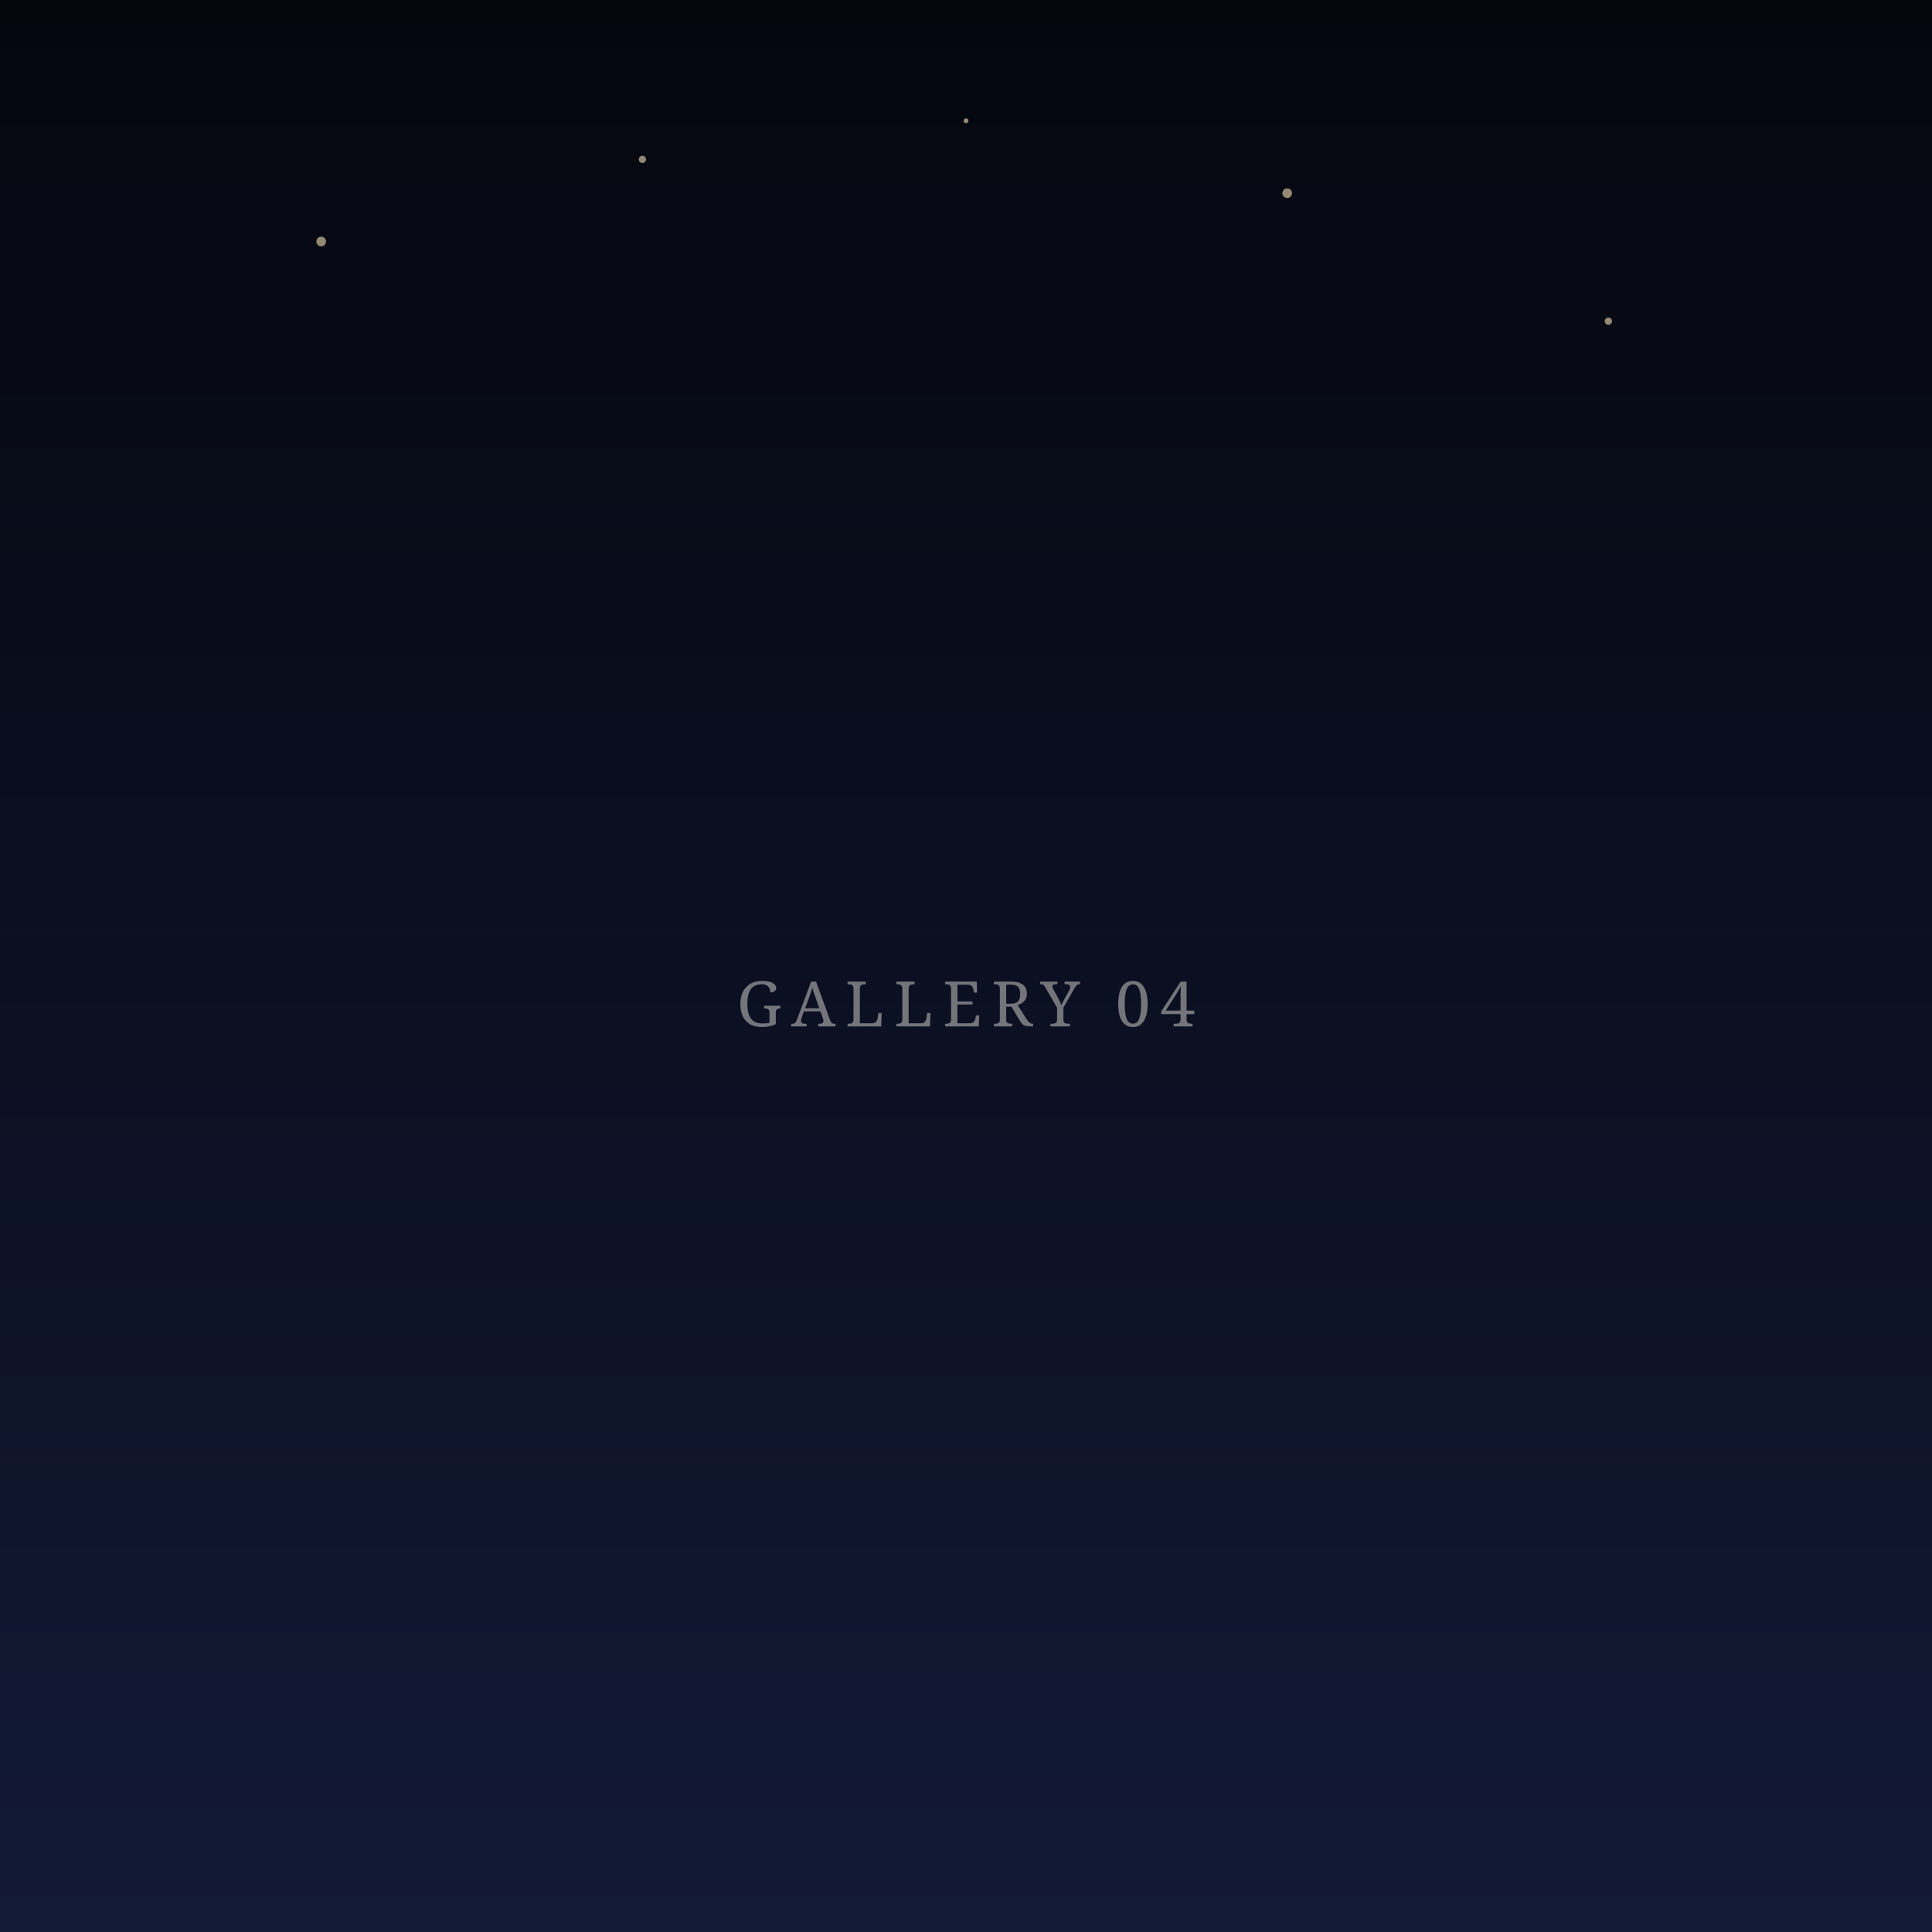
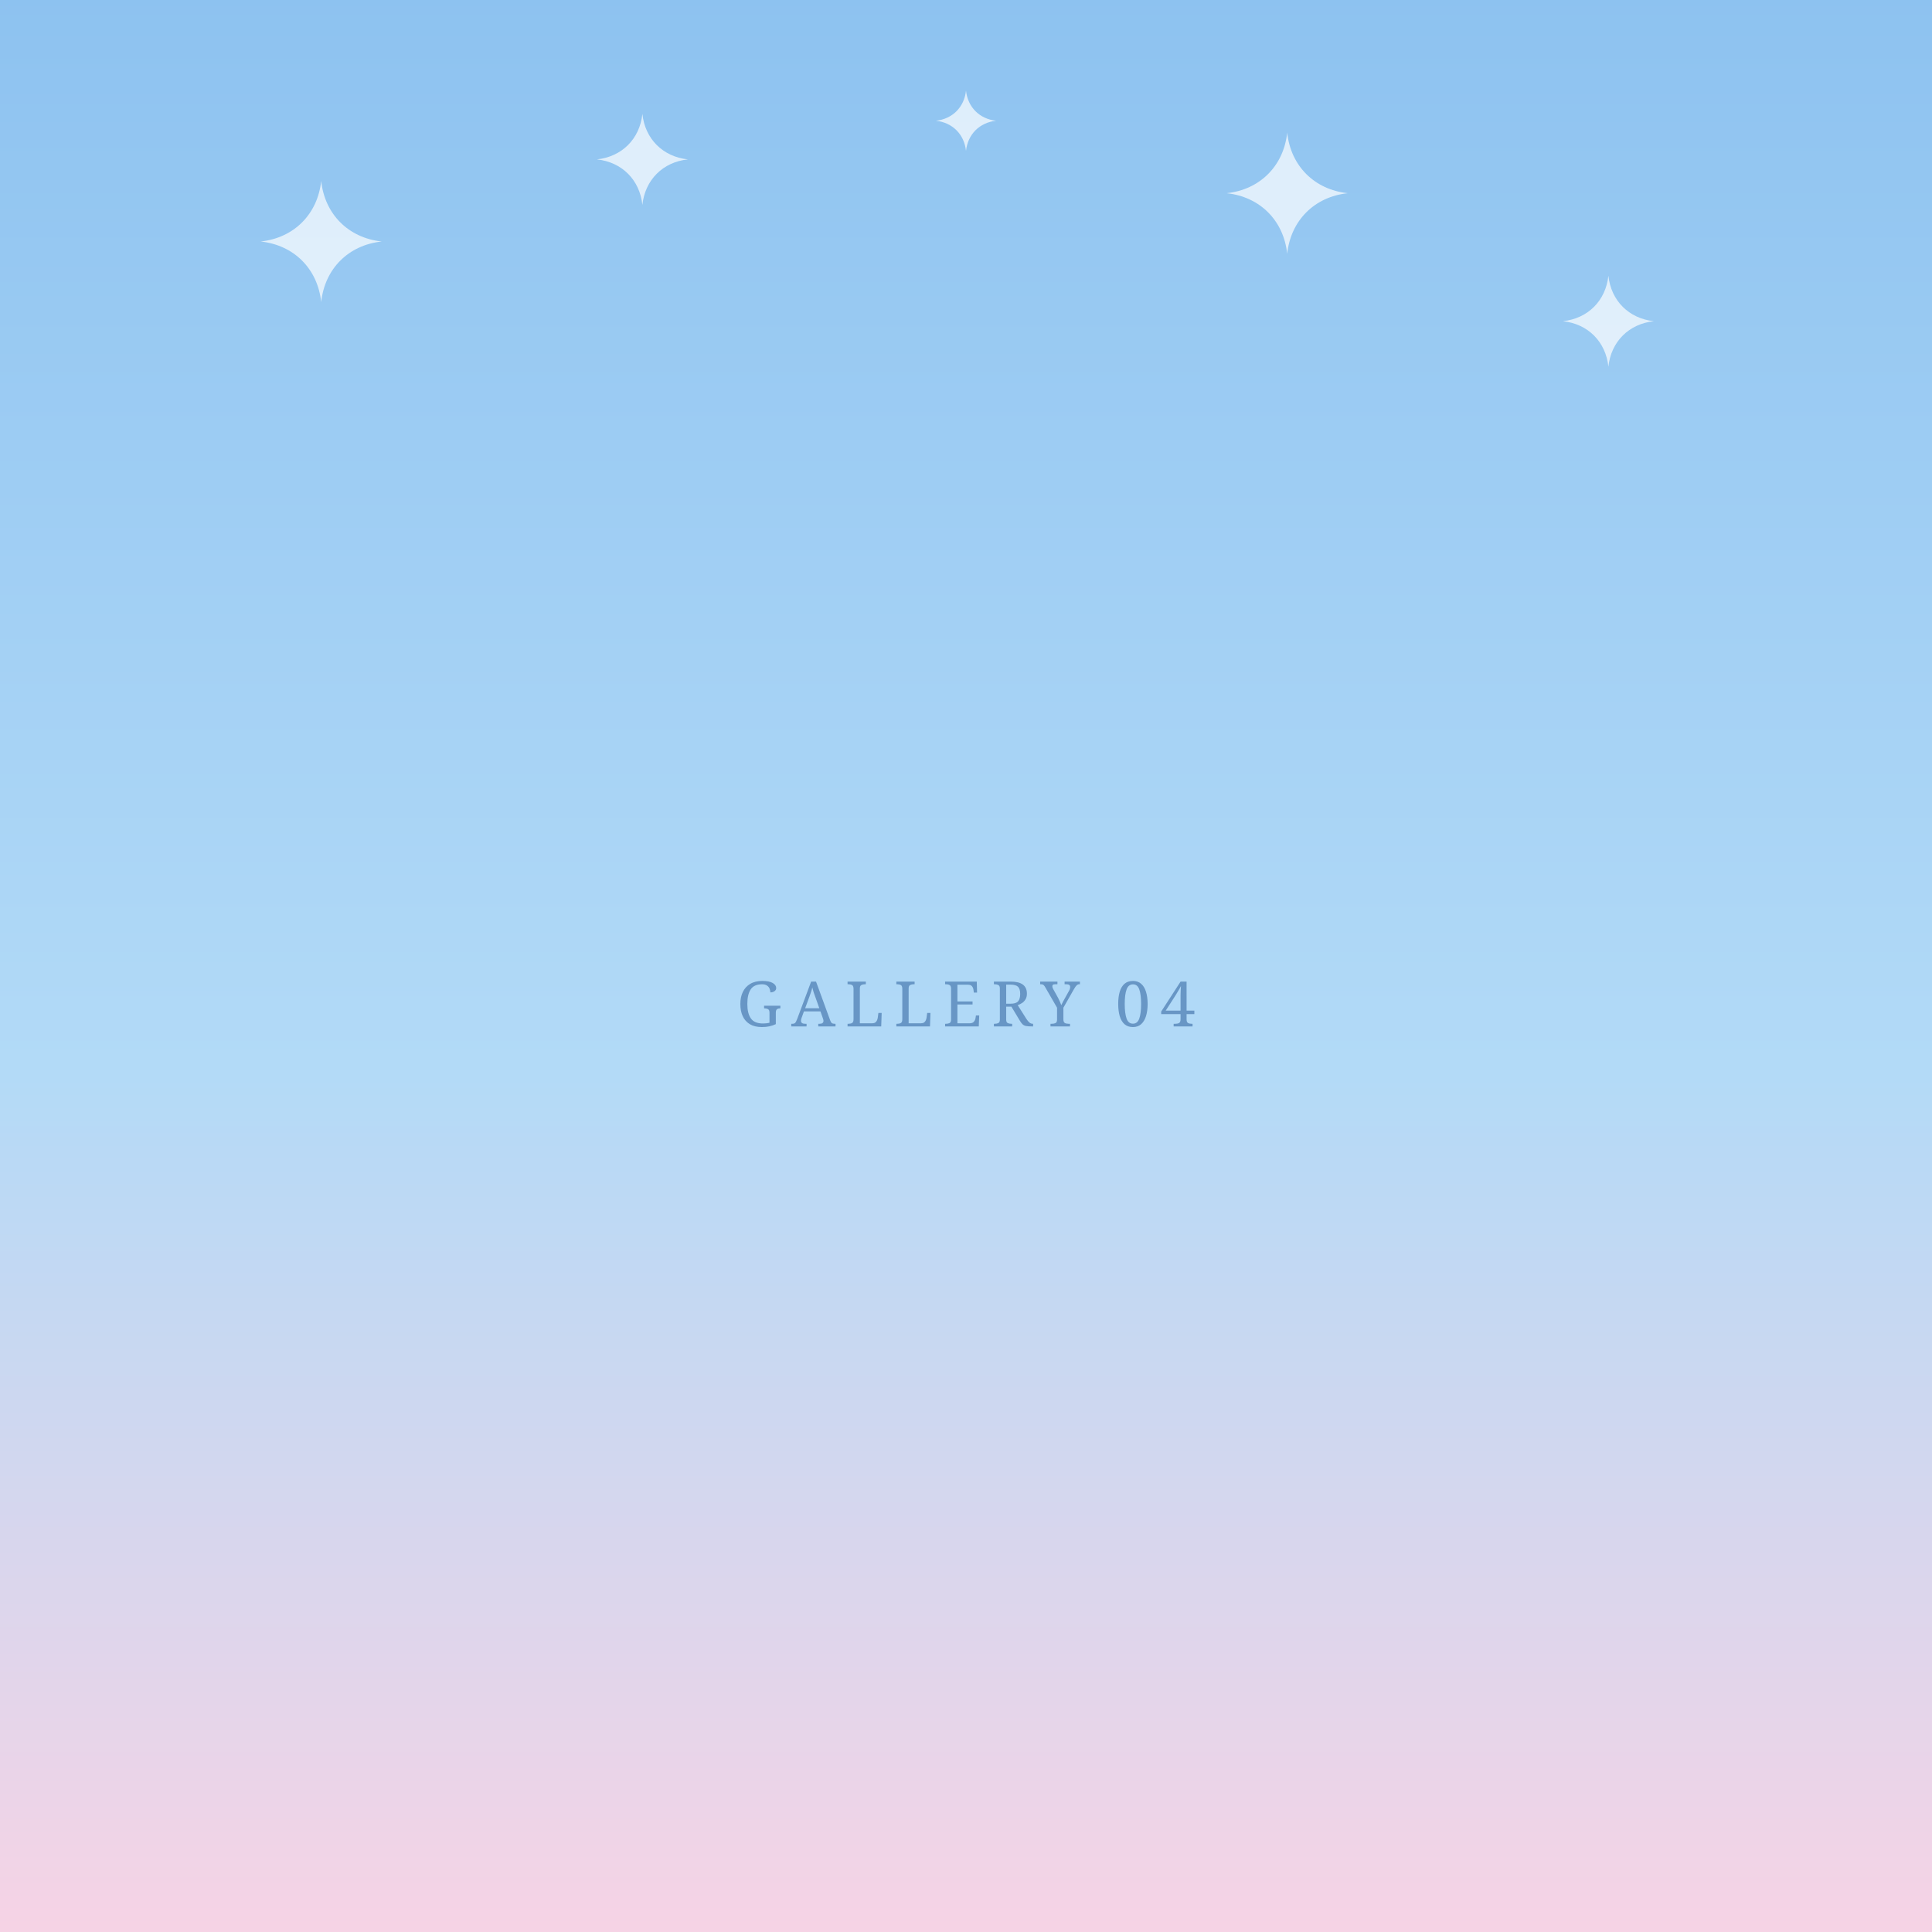
<svg xmlns="http://www.w3.org/2000/svg" width="800" height="800" viewBox="0 0 800 800">
  <defs>
    <linearGradient id="g" x1="0%" y1="0%" x2="0%" y2="100%">
-       <stop offset="0%" stop-color="#05070f" />
-       <stop offset="55%" stop-color="#0b1023" />
-       <stop offset="100%" stop-color="#131a35" />
+       <stop offset="0%" stop-color="#8dc2f0" />
+       <stop offset="55%" stop-color="#b2daf7" />
+       <stop offset="100%" stop-color="#f7d3e5" />
    </linearGradient>
  </defs>
  <rect width="800" height="800" fill="url(#g)" />
-   <g fill="#f3e0b3" opacity="0.6">
-     <circle cx="133" cy="100" r="2" />
-     <circle cx="266" cy="66" r="1.5" />
-     <circle cx="533" cy="80" r="2" />
-     <circle cx="666" cy="133" r="1.5" />
-     <circle cx="400" cy="50" r="1" />
+   <g fill="#ffffff" opacity="0.7">
+     <path d="M12 0C12.7 6.6 17.4 11.3 24 12c-6.6.7-11.3 5.4-12 12-.7-6.6-5.4-11.3-12-12C6.6 11.3 11.3 6.6 12 0z" transform="translate(133.0 100.0) scale(2.09) translate(-12 -12)" />
+     <path d="M12 0C12.7 6.6 17.4 11.3 24 12c-6.6.7-11.3 5.4-12 12-.7-6.6-5.4-11.3-12-12C6.6 11.3 11.3 6.6 12 0z" transform="translate(266.0 66.0) scale(1.57) translate(-12 -12)" />
+     <path d="M12 0C12.7 6.6 17.4 11.3 24 12c-6.6.7-11.3 5.4-12 12-.7-6.6-5.4-11.3-12-12C6.6 11.3 11.3 6.6 12 0z" transform="translate(533.0 80.0) scale(2.09) translate(-12 -12)" />
+     <path d="M12 0C12.7 6.6 17.4 11.3 24 12c-6.6.7-11.3 5.4-12 12-.7-6.6-5.4-11.3-12-12C6.6 11.3 11.3 6.6 12 0z" transform="translate(666.0 133.0) scale(1.57) translate(-12 -12)" />
+     <path d="M12 0C12.7 6.6 17.4 11.3 24 12c-6.6.7-11.3 5.4-12 12-.7-6.6-5.4-11.3-12-12C6.6 11.3 11.3 6.6 12 0z" transform="translate(400.0 50.0) scale(1.04) translate(-12 -12)" />
  </g>
-   <text x="50%" y="52%" font-family="Georgia, serif" font-size="26" letter-spacing="4" fill="#f5f0e6" text-anchor="middle" dominant-baseline="middle" opacity="0.45">GALLERY 04</text>
+   <text x="50%" y="52%" font-family="Georgia, serif" font-size="26" letter-spacing="4" fill="#1f5493" text-anchor="middle" dominant-baseline="middle" opacity="0.5">GALLERY 04</text>
</svg>
